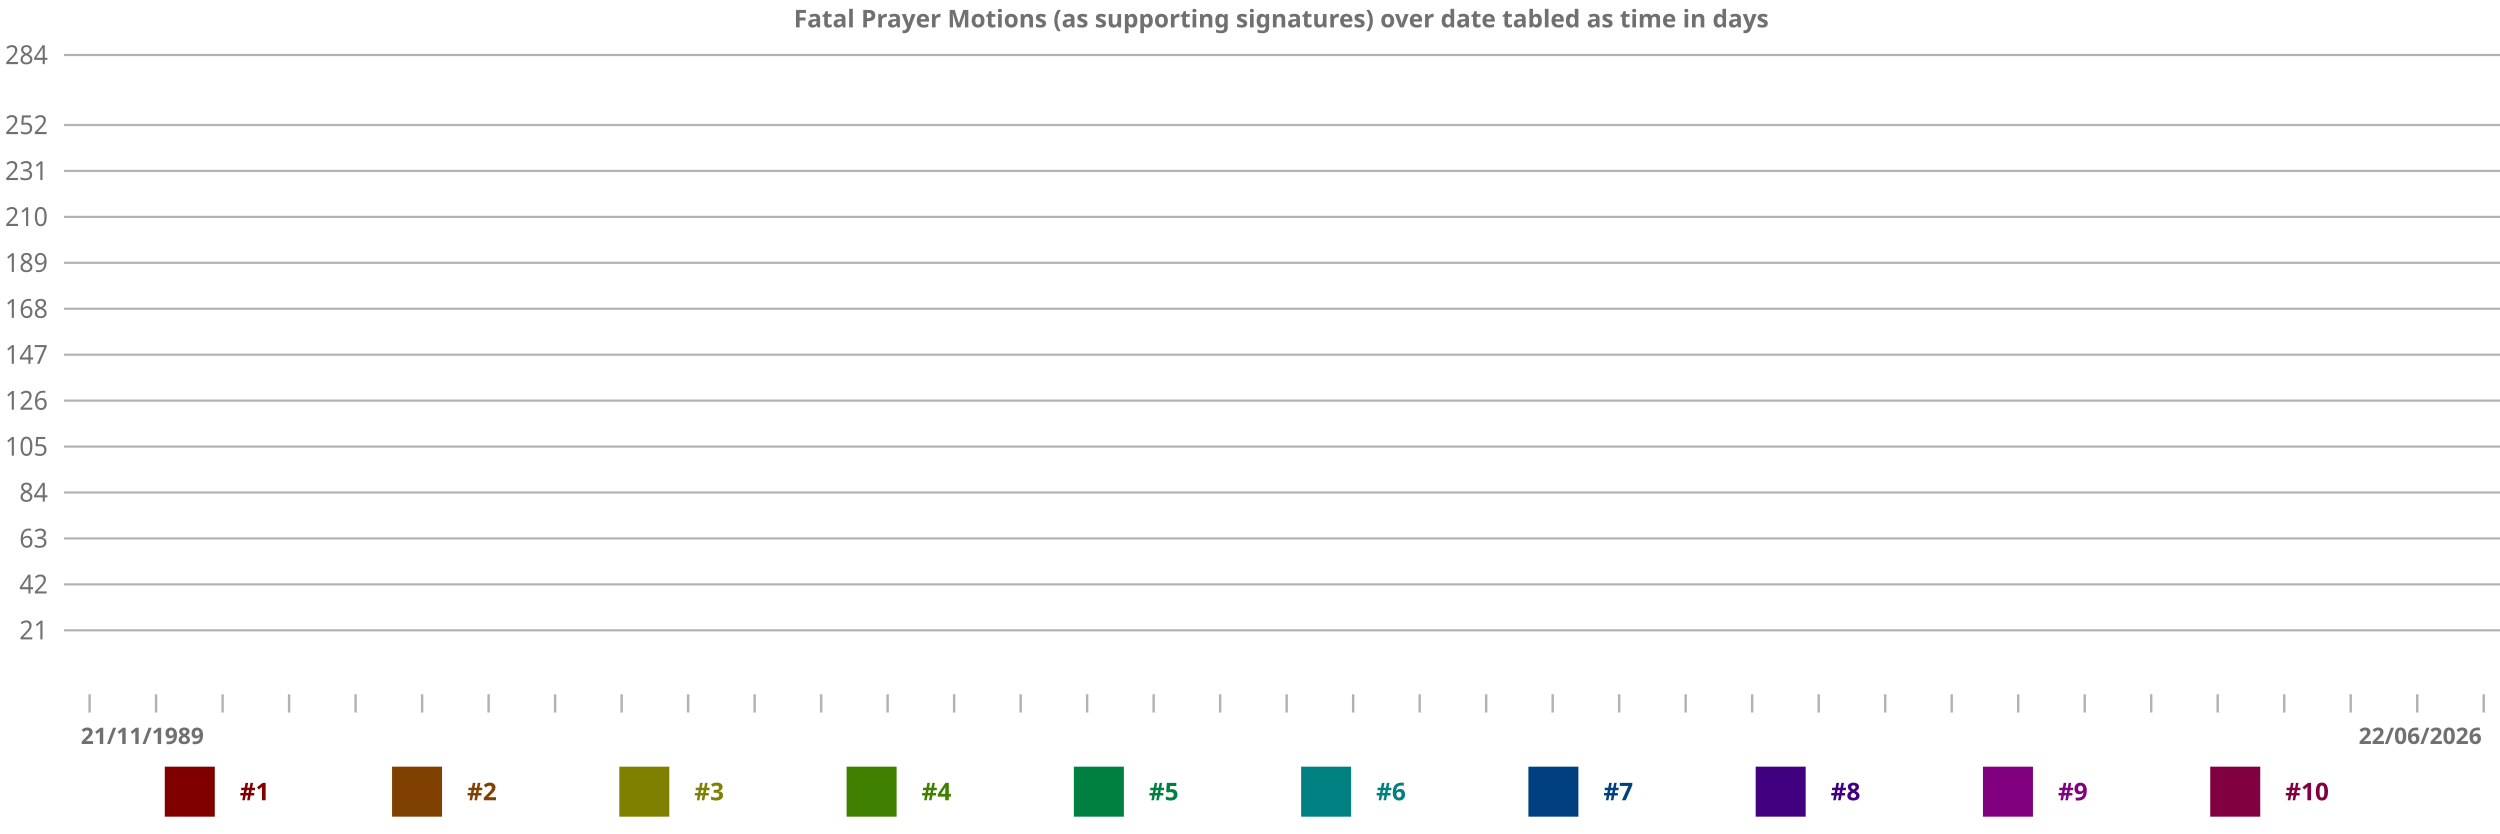
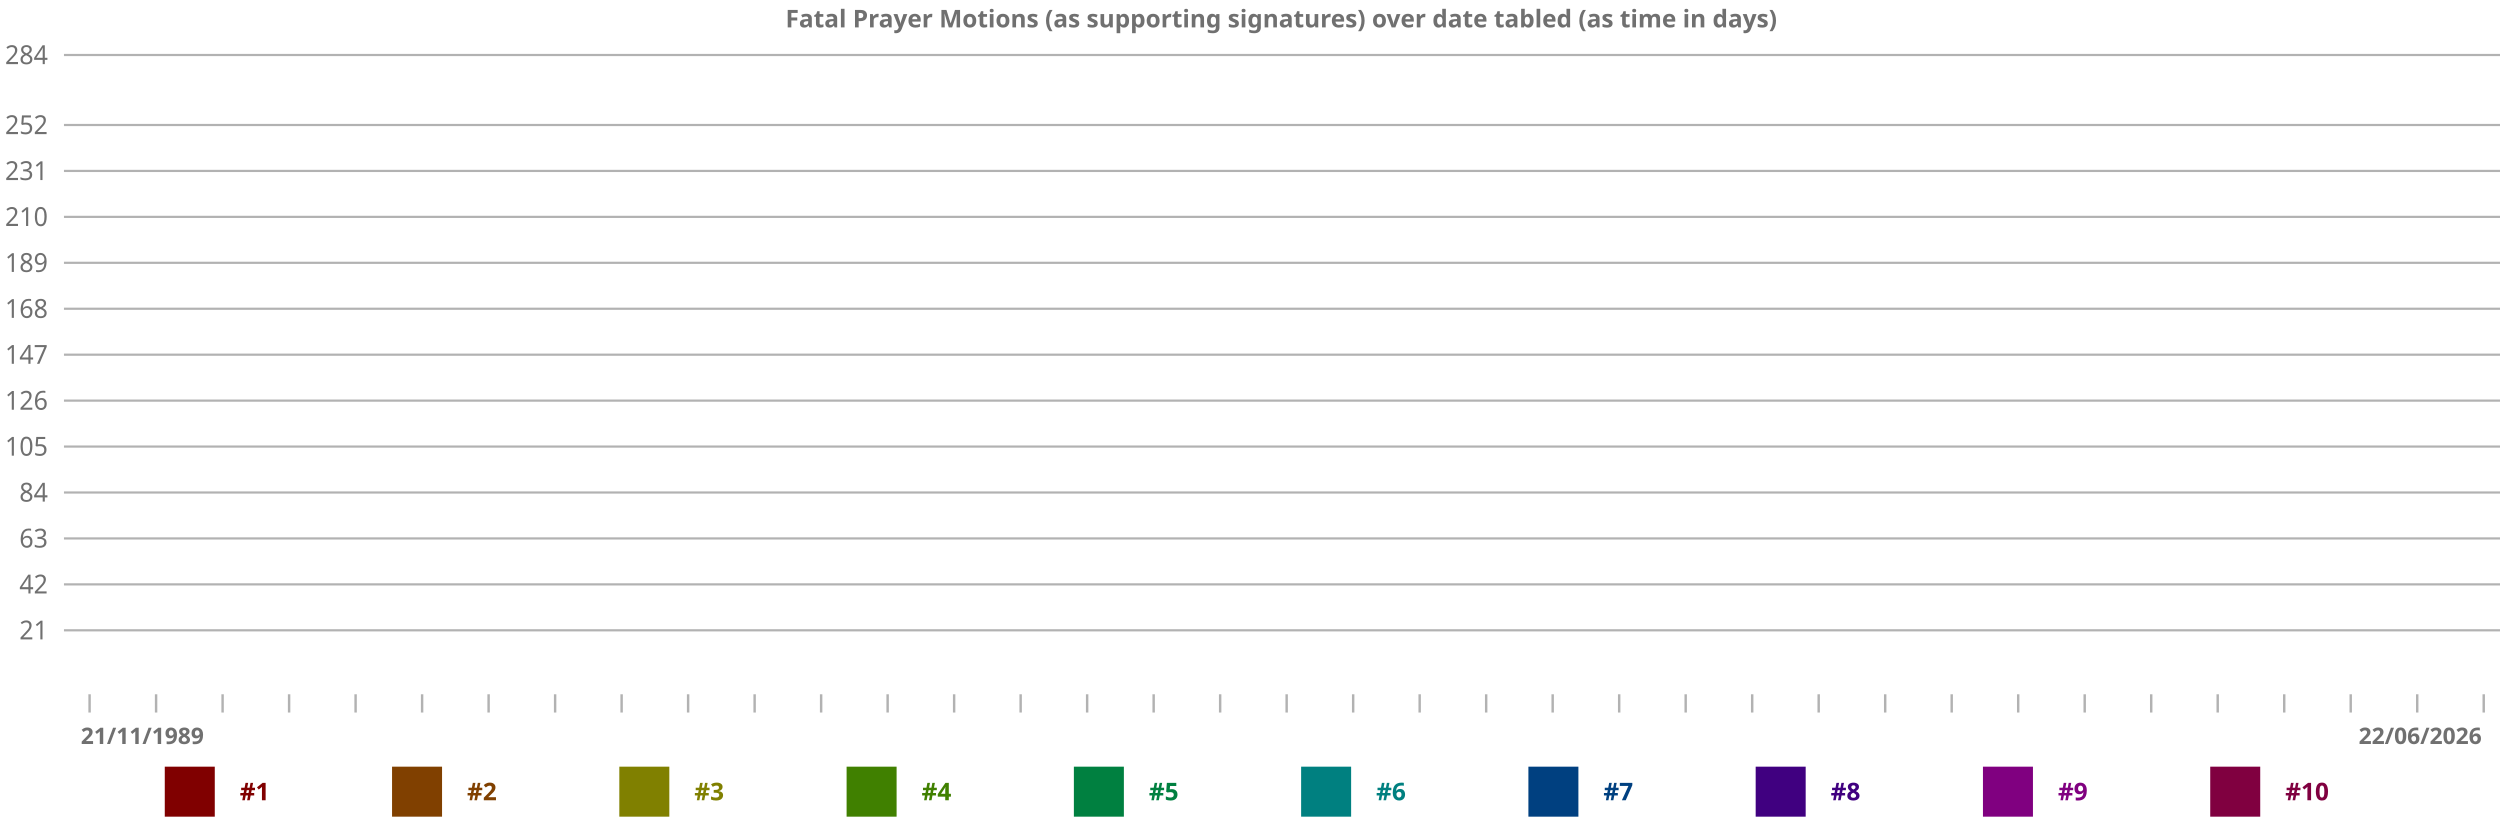
<svg xmlns="http://www.w3.org/2000/svg" height="1024" width="3072">
  <svg>
    <svg height="90%" width="100%">
      <svg height="100%" width="97.5%" x="2.5%">
        <svg height="5%" width="100%">
          <text dominant-baseline="middle" fill="#707070" font-family="sans-serif" font-size="30px" font-weight="bold" text-anchor="middle" x="50%" y="50%">
- Fatal Prayer Motions (as supporting signatures) over date tabled as time in days
+ Fatal Prayer Motions (as supporting signatures) over date tabled (as time in days)
</text>
        </svg>
        <svg height="87.5%" width="100%" y="5%">
          <g transform="scale(1 -1)" transform-origin="center">
            <svg preserveAspectRatio="none" stroke-width="4" viewBox="-8 -8 13378 300">
-               <path d="M0,0 L0,12 L1,16 L2,17 L6,7 L14,9 L22,13 L28,6 L29,56 L48,11 L49,14 L50,29 L51,11 L66,11 L71,7 L76,12 L79,5 L83,15 L85,10 L90,13 L92,9 L93,6 L100,8 L104,9 L105,14 L107,9 L108,24 L111,13 L112,9 L113,8 L114,6 L118,37 L119,5 L120,10 L121,6 L125,10 L126,6 L127,11 L128,6 L132,11 L133,7 L135,6 L148,16 L149,6 L153,11 L154,8 L155,7 L156,10 L160,10 L169,8 L170,8 L175,6 L181,8 L182,6 L210,19 L211,9 L212,6 L216,6 L225,7 L226,9 L230,6 L233,6 L240,6 L247,4 L289,1 L328,10 L329,7 L335,8 L336,6 L337,8 L338,9 L339,6 L343,8 L351,9 L352,6 L357,9 L358,8 L359,6 L363,3 L366,6 L370,6 L371,10 L372,6 L379,8 L385,11 L386,10 L388,9 L392,6 L419,10 L420,11 L421,7 L427,9 L436,25 L444,5 L449,7 L450,6 L454,14 L463,12 L464,6 L468,15 L469,10 L470,6 L484,9 L486,7 L489,11 L492,12 L510,9 L511,12 L518,8 L520,6 L526,6 L532,5 L547,6 L559,60 L569,1 L588,18 L589,24 L594,8 L597,66 L604,1 L608,35 L610,14 L692,18 L693,28 L694,11 L709,89 L715,15 L737,11 L738,11 L744,6 L758,6 L784,49 L791,12 L800,2 L807,3 L819,10 L826,12 L833,4 L835,14 L836,3 L904,13 L940,7 L954,3 L968,1 L1063,35 L1064,14 L1066,6 L1070,18 L1071,16 L1078,13 L1079,11 L1085,166 L1086,5 L1087,15 L1088,24 L1091,12 L1092,7 L1098,8 L1099,10 L1109,18 L1112,18 L1122,8 L1147,11 L1148,18 L1150,12 L1154,20 L1156,57 L1162,61 L1163,11 L1175,10 L1182,20 L1185,13 L1190,17 L1191,4 L1196,22 L1197,14 L1199,17 L1206,21 L1210,23 L1212,16 L1214,20 L1217,19 L1218,21 L1221,19 L1224,37 L1226,8 L1248,22 L1253,11 L1254,8 L1255,11 L1260,16 L1266,18 L1273,14 L1296,13 L1303,8 L1309,17 L1311,16 L1317,22 L1322,1 L1324,11 L1333,6 L1339,11 L1340,12 L1343,9 L1427,30 L1428,15 L1429,17 L1430,6 L1434,16 L1435,10 L1436,11 L1443,7 L1464,20 L1470,12 L1471,12 L1472,5 L1477,11 L1479,4 L1480,57 L1483,13 L1485,9 L1513,6 L1514,10 L1518,10 L1519,21 L1520,22 L1525,20 L1528,15 L1533,19 L1534,13 L1542,11 L1546,13 L1548,10 L1554,13 L1556,5 L1561,6 L1562,13 L1563,6 L1564,16 L1568,12 L1569,11 L1570,10 L1571,13 L1574,13 L1582,4 L1588,5 L1590,6 L1591,5 L1603,23 L1605,14 L1610,24 L1616,9 L1625,22 L1638,8 L1639,13 L1667,10 L1672,13 L1679,14 L1688,15 L1693,15 L1696,13 L1700,12 L1701,11 L1702,9 L1703,6 L1791,22 L1795,26 L1799,13 L1800,9 L1801,7 L1806,9 L1821,53 L1822,34 L1827,24 L1828,11 L1829,9 L1830,15 L1834,11 L1836,9 L1837,15 L1840,4 L1841,12 L1843,6 L1850,6 L1855,21 L1877,12 L1879,12 L1883,15 L1885,6 L1886,14 L1889,15 L1890,11 L1891,14 L1898,11 L1899,6 L1905,13 L1906,10 L1912,16 L1913,16 L1918,9 L1919,7 L1925,19 L1926,10 L1928,13 L1931,10 L1932,13 L1934,6 L1938,6 L1939,13 L1945,21 L1954,6 L1955,12 L1959,14 L1960,9 L1961,10 L1974,12 L1976,6 L1983,9 L2001,14 L2008,16 L2009,11 L2010,10 L2017,5 L2026,10 L2031,18 L2032,6 L2043,6 L2044,10 L2046,10 L2052,13 L2058,12 L2060,4 L2064,11 L2065,3 L2066,6 L2155,12 L2156,15 L2158,9 L2164,7 L2165,7 L2170,11 L2171,5 L2172,7 L2185,82 L2186,24 L2192,19 L2197,11 L2198,18 L2200,11 L2204,86 L2205,8 L2206,7 L2208,26 L2212,10 L2213,12 L2214,14 L2240,23 L2241,10 L2242,6 L2246,14 L2247,10 L2248,6 L2249,5 L2250,13 L2267,18 L2268,15 L2276,6 L2278,12 L2284,6 L2289,24 L2291,10 L2295,15 L2297,17 L2298,7 L2302,10 L2309,16 L2311,13 L2318,1 L2324,14 L2325,6 L2339,13 L2340,7 L2344,6 L2351,11 L2352,10 L2365,20 L2366,9 L2393,25 L2395,7 L2403,6 L2404,4 L2415,13 L2417,2 L2422,12 L2437,6 L2519,4 L2520,10 L2528,18 L2529,6 L2533,19 L2534,20 L2537,17 L2540,15 L2543,6 L2547,60 L2549,9 L2562,18 L2564,43 L2569,1 L2572,6 L2579,6 L2584,6 L2612,8 L2618,11 L2625,10 L2626,9 L2627,6 L2638,11 L2639,10 L2641,19 L2660,10 L2661,6 L2662,6 L2673,13 L2675,1 L2676,1 L2731,27 L2758,27 L2772,8 L2809,2 L2907,6 L2913,10 L2927,45 L2929,27 L2933,6 L2934,13 L2939,7 L2940,3 L2942,6 L2943,6 L2946,34 L2947,2 L2949,5 L2985,5 L2988,21 L2989,6 L2996,6 L2998,11 L2999,6 L3002,6 L3003,6 L3004,6 L3006,6 L3009,6 L3010,7 L3016,6 L3019,6 L3020,6 L3023,7 L3024,7 L3025,6 L3026,6 L3027,6 L3030,6 L3031,9 L3032,6 L3034,7 L3037,7 L3038,6 L3040,7 L3041,6 L3044,6 L3045,6 L3046,6 L3047,6 L3048,6 L3051,7 L3052,10 L3053,6 L3072,6 L3073,7 L3080,6 L3081,6 L3082,6 L3100,7 L3101,6 L3102,6 L3131,7 L3136,6 L3143,6 L3144,7 L3149,6 L3150,6 L3254,7 L3255,6 L3264,25 L3268,6 L3269,6 L3271,6 L3275,6 L3278,6 L3283,7 L3291,14 L3296,12 L3313,7 L3339,3 L3352,6 L3354,3 L3361,6 L3362,6 L3366,10 L3367,6 L3369,6 L3374,6 L3380,80 L3382,6 L3384,6 L3389,11 L3391,6 L3396,4 L3397,6 L3398,16 L3409,6 L3431,6 L3453,6 L3464,3 L3492,8 L3495,13 L3516,6 L3530,6 L3534,4 L3535,5 L3627,6 L3633,8 L3640,8 L3641,1 L3648,6 L3649,18 L3667,6 L3710,6 L3717,6 L3732,8 L3752,4 L3760,6 L3766,9 L3780,7 L3801,84 L3822,6 L3859,6 L3894,6 L3901,3 L3998,27 L3999,6 L4006,6 L4019,11 L4033,49 L4045,20 L4066,6 L4068,9 L4075,6 L4081,4 L4096,13 L4098,4 L4130,11 L4150,13 L4151,7 L4158,13 L4335,15 L4367,6 L4369,9 L4377,23 L4398,17 L4403,6 L4410,7 L4411,6 L4432,15 L4440,9 L4451,6 L4452,6 L4454,7 L4460,6 L4480,6 L4486,6 L4493,11 L4501,6 L4503,42 L4507,22 L4523,117 L4525,6 L4544,9 L4551,6 L4563,18 L4584,14 L4585,12 L4593,9 L4606,14 L4621,10 L4626,6 L4627,11 L4628,7 L4717,7 L4753,25 L4773,31 L4803,32 L4818,7 L4829,11 L4854,6 L4858,13 L4860,7 L4920,11 L4943,36 L4948,29 L4949,27 L4950,29 L4956,12 L4983,5 L4986,12 L5039,15 L5040,21 L5041,21 L5046,8 L5075,9 L5098,18 L5118,62 L5124,17 L5130,17 L5139,35 L5159,38 L5160,12 L5173,14 L5175,38 L5229,12 L5230,35 L5236,29 L5245,25 L5266,16 L5273,7 L5292,32 L5295,32 L5299,28 L5355,21 L5356,41 L5357,8 L5447,16 L5481,51 L5502,21 L5529,39 L5531,41 L5538,12 L5543,252 L5544,15 L5550,8 L5578,29 L5580,15 L5588,2 L5595,14 L5599,11 L5658,21 L5697,13 L5699,13 L5712,80 L5719,42 L5721,4 L5802,193 L5803,18 L5813,16 L5817,41 L5826,32 L5847,34 L5854,13 L5867,43 L5895,11 L5900,10 L5914,36 L5922,32 L5949,42 L5963,84 L5971,37 L5973,8 L5992,17 L6007,14 L6012,14 L6047,16 L6054,18 L6062,15 L6166,26 L6174,35 L6216,28 L6230,52 L6231,13 L6266,18 L6278,15 L6286,12 L6300,10 L6301,12 L6309,16 L6323,12 L6329,92 L6355,40 L6364,11 L6372,3 L6378,49 L6386,15 L6405,9 L6414,14 L6418,57 L6427,10 L6531,7 L6581,15 L6622,9 L6642,7 L6651,3 L6670,8 L6677,11 L6707,32 L6708,20 L6736,30 L6743,7 L6747,13 L6768,21 L6769,23 L6777,8 L6804,15 L6806,34 L6894,6 L6895,6 L6896,19 L6901,9 L6904,42 L6924,17 L6925,16 L6937,7 L6944,6 L6952,23 L6953,24 L6960,9 L6964,16 L6967,13 L6992,8 L6995,6 L7002,15 L7007,8 L7021,29 L7035,16 L7048,7 L7055,13 L7069,14 L7070,9 L7091,2 L7115,6 L7154,7 L7160,6 L7161,1 L7175,35 L7181,12 L7265,19 L7268,30 L7281,15 L7288,29 L7302,18 L7307,7 L7329,8 L7350,21 L7357,7 L7371,7 L7377,23 L7385,96 L7401,6 L7419,6 L7433,15 L7505,4 L7602,46 L7630,6 L7665,7 L7681,30 L7770,1 L7786,94 L7792,138 L7799,11 L7960,7 L7994,14 L8010,45 L8036,11 L8038,20 L8085,16 L8093,10 L8162,8 L8205,1 L8364,1 L8366,16 L8368,1 L8408,3 L8462,30 L8484,41 L8497,4 L8498,214 L8499,17 L8514,155 L8526,19 L8576,2 L8582,108 L8626,6 L8793,14 L8823,2 L8843,43 L8865,66 L8889,54 L8890,51 L8906,6 L9002,10 L9109,284 L9137,30 L9138,7 L9145,5 L9158,17 L9186,35 L9212,60 L9247,50 L9361,46 L9372,131 L9428,24 L9467,1 L9470,17 L9473,74 L9513,90 L9520,14 L9522,18 L9541,34 L9542,1 L9547,67 L9605,97 L9617,95 L9638,9 L9640,19 L9683,10 L9694,12 L9785,23 L9820,31 L9834,130 L9849,7 L9855,22 L9871,10 L9912,24 L9939,18 L9953,93 L9955,13 L9960,187 L9961,78 L9967,86 L9976,105 L9982,76 L9990,43 L9991,14 L10011,33 L10074,45 L10082,30 L10094,97 L10100,50 L10101,18 L10207,1 L10222,1 L10305,56 L10306,77 L10319,35 L10326,35 L10342,15 L10347,11 L10348,139 L10375,32 L10382,118 L10383,29 L10430,14 L10444,20 L10522,15 L10565,6 L10584,21 L10620,1 L10656,13 L10660,13 L10663,17 L10668,46 L10675,16 L10688,69 L10691,13 L10709,15 L10725,1 L10733,82 L10831,2 L10836,15 L11076,8 L11122,49 L11153,138 L11157,15 L11185,18 L11187,14 L11200,55 L11201,20 L11249,1 L11375,17 L11395,5 L11431,10 L11440,10 L11444,19 L11446,82 L11472,10 L11510,9 L11593,6 L11622,4 L11629,10 L11682,25 L11683,18 L11739,1 L11808,19 L11817,12 L11915,7 L11929,15 L12062,1 L12104,47 L12117,52 L12125,20 L12146,9 L12168,7 L12272,4 L12286,2 L12292,8 L12404,35 L12424,13 L12539,31 L12540,10 L12543,1 L12573,6 L12704,82 L12755,8 L12783,32 L12830,2 L12867,22 L12879,4 L12952,4 L12991,9 L13000,3 L13006,8 L13016,22 L13026,12 L13110,25 L13208,19 L13229,7 L13257,27 L13293,38 L13301,14 L13322,54 L13341,159 L13342,15 L13362,14 l0,-14 L0,0" fill="none" stroke="#808080" />
+               <path d="M0,0 L0,12 L1,16 L2,17 L6,7 L14,9 L22,13 L28,6 L29,42 L48,11 L49,14 L50,29 L51,11 L66,11 L71,7 L76,12 L79,5 L83,15 L85,10 L90,13 L92,9 L93,6 L100,8 L104,9 L105,14 L107,9 L108,24 L111,13 L112,9 L113,8 L114,6 L118,37 L119,5 L120,10 L121,6 L125,10 L126,6 L127,11 L128,6 L132,11 L133,7 L135,6 L148,16 L149,6 L153,10 L154,8 L155,7 L156,10 L160,10 L169,8 L170,8 L175,6 L181,8 L182,6 L210,19 L211,9 L212,6 L216,6 L225,7 L226,9 L230,6 L233,6 L240,6 L247,4 L289,1 L328,10 L329,7 L335,8 L336,6 L337,8 L338,9 L339,6 L343,8 L351,9 L352,6 L357,9 L358,8 L359,6 L363,3 L366,6 L370,6 L371,10 L372,6 L379,8 L385,11 L386,10 L388,9 L392,6 L419,10 L420,11 L421,7 L427,9 L436,25 L444,5 L449,7 L450,6 L454,14 L463,12 L464,6 L468,15 L469,10 L470,6 L484,9 L486,7 L489,11 L492,12 L510,9 L511,12 L518,8 L520,6 L526,6 L532,5 L547,6 L559,60 L569,1 L588,18 L589,24 L594,8 L597,66 L604,1 L608,35 L610,14 L692,18 L693,28 L694,11 L709,89 L715,15 L737,11 L738,11 L744,6 L758,6 L784,49 L791,12 L800,2 L807,3 L819,10 L826,12 L833,4 L835,14 L836,3 L904,13 L940,7 L954,3 L968,1 L1063,35 L1064,14 L1066,6 L1070,18 L1071,16 L1078,13 L1079,11 L1085,166 L1086,5 L1087,15 L1088,24 L1091,12 L1092,5 L1098,8 L1099,10 L1109,18 L1112,18 L1122,8 L1147,11 L1148,18 L1150,12 L1154,20 L1156,57 L1162,61 L1163,11 L1175,10 L1182,20 L1185,13 L1190,17 L1191,4 L1196,22 L1197,14 L1199,17 L1206,21 L1210,23 L1212,16 L1214,20 L1217,19 L1218,21 L1221,19 L1224,37 L1226,8 L1248,22 L1253,11 L1254,8 L1255,11 L1260,16 L1266,18 L1273,14 L1296,13 L1303,8 L1309,17 L1311,16 L1317,22 L1322,1 L1324,11 L1333,6 L1339,11 L1340,12 L1343,9 L1427,30 L1428,15 L1429,17 L1430,6 L1434,16 L1435,10 L1436,11 L1443,7 L1464,20 L1470,12 L1471,12 L1472,5 L1477,11 L1479,4 L1480,57 L1483,13 L1485,9 L1513,6 L1514,10 L1518,10 L1519,21 L1520,22 L1525,20 L1528,15 L1533,19 L1534,13 L1542,11 L1546,13 L1548,10 L1554,13 L1556,5 L1561,6 L1562,13 L1563,6 L1564,16 L1568,12 L1569,11 L1570,10 L1571,13 L1574,13 L1582,4 L1588,5 L1590,6 L1591,5 L1603,23 L1605,14 L1610,24 L1616,9 L1625,22 L1638,8 L1639,13 L1667,10 L1672,13 L1679,14 L1688,15 L1693,15 L1696,13 L1700,12 L1701,11 L1702,9 L1703,6 L1791,22 L1795,26 L1799,13 L1800,9 L1801,7 L1806,9 L1821,53 L1822,34 L1827,24 L1828,11 L1829,9 L1830,15 L1834,11 L1836,9 L1837,15 L1840,4 L1841,12 L1843,6 L1850,6 L1855,21 L1877,12 L1879,12 L1883,15 L1885,6 L1886,14 L1889,15 L1890,11 L1891,14 L1898,11 L1899,6 L1905,13 L1906,10 L1912,16 L1913,16 L1918,9 L1919,7 L1925,19 L1926,10 L1928,13 L1931,10 L1932,13 L1934,6 L1938,6 L1939,13 L1945,21 L1954,6 L1955,12 L1959,14 L1960,9 L1961,10 L1974,12 L1976,6 L1983,9 L2001,14 L2008,16 L2009,11 L2010,10 L2017,5 L2026,10 L2031,18 L2032,6 L2043,6 L2044,10 L2046,10 L2052,13 L2058,12 L2060,4 L2064,11 L2065,3 L2066,6 L2155,12 L2156,15 L2158,9 L2164,7 L2165,7 L2170,11 L2171,5 L2172,7 L2185,82 L2186,24 L2192,19 L2197,11 L2198,18 L2200,11 L2204,86 L2205,8 L2206,7 L2208,26 L2212,10 L2213,12 L2214,14 L2240,23 L2241,10 L2242,6 L2246,14 L2247,10 L2248,6 L2249,5 L2250,13 L2267,18 L2268,15 L2276,6 L2278,12 L2284,6 L2289,24 L2291,10 L2295,15 L2297,17 L2298,7 L2302,10 L2309,16 L2311,13 L2318,1 L2324,14 L2325,6 L2339,13 L2340,7 L2344,6 L2351,11 L2352,10 L2365,20 L2366,9 L2393,25 L2395,7 L2403,6 L2404,4 L2415,13 L2417,2 L2422,12 L2437,6 L2519,4 L2520,10 L2528,18 L2529,6 L2533,19 L2534,20 L2537,17 L2540,15 L2543,6 L2547,60 L2549,9 L2562,18 L2564,43 L2569,1 L2572,6 L2579,6 L2584,6 L2612,8 L2618,11 L2625,10 L2626,9 L2627,6 L2638,11 L2639,10 L2641,19 L2660,10 L2661,6 L2662,6 L2673,12 L2675,1 L2676,1 L2731,27 L2758,27 L2772,8 L2809,2 L2907,6 L2913,10 L2927,45 L2929,27 L2933,6 L2934,13 L2939,7 L2940,3 L2942,6 L2943,6 L2946,34 L2947,2 L2949,5 L2985,5 L2988,21 L2989,6 L2996,6 L2998,11 L2999,6 L3002,6 L3003,6 L3004,6 L3006,6 L3009,6 L3010,7 L3016,6 L3019,6 L3020,6 L3023,7 L3024,7 L3025,6 L3026,6 L3027,6 L3030,6 L3031,9 L3032,6 L3034,7 L3037,7 L3038,6 L3040,7 L3041,6 L3044,6 L3045,6 L3046,6 L3047,6 L3048,6 L3051,7 L3052,10 L3053,6 L3072,6 L3073,7 L3080,6 L3081,6 L3082,6 L3100,7 L3101,6 L3102,6 L3131,7 L3136,6 L3143,6 L3144,7 L3149,6 L3150,6 L3254,7 L3255,6 L3264,25 L3268,6 L3269,6 L3271,6 L3275,6 L3278,6 L3283,7 L3291,14 L3296,12 L3313,7 L3339,3 L3352,6 L3354,3 L3361,6 L3362,6 L3366,10 L3367,6 L3369,6 L3374,6 L3380,80 L3382,6 L3384,6 L3389,11 L3391,6 L3396,4 L3397,6 L3398,16 L3409,6 L3431,6 L3453,6 L3464,3 L3492,8 L3495,13 L3516,6 L3530,6 L3534,4 L3535,5 L3627,6 L3633,8 L3640,8 L3641,1 L3648,6 L3649,18 L3667,6 L3710,6 L3717,6 L3732,8 L3752,4 L3760,6 L3766,9 L3780,7 L3801,84 L3822,6 L3859,6 L3894,6 L3901,3 L3998,27 L3999,6 L4006,6 L4019,11 L4033,49 L4045,20 L4066,6 L4068,9 L4075,6 L4081,4 L4096,13 L4098,4 L4130,11 L4150,13 L4151,7 L4158,13 L4335,15 L4367,6 L4369,9 L4377,23 L4398,17 L4403,6 L4410,7 L4411,6 L4432,15 L4440,9 L4451,6 L4452,6 L4454,7 L4460,6 L4480,6 L4486,6 L4493,11 L4501,6 L4503,42 L4507,22 L4523,117 L4525,6 L4544,9 L4551,6 L4563,18 L4584,14 L4585,12 L4593,9 L4606,14 L4621,10 L4626,6 L4627,11 L4628,7 L4717,7 L4753,25 L4773,31 L4803,32 L4818,7 L4829,11 L4854,6 L4858,13 L4860,7 L4920,11 L4943,36 L4948,29 L4949,27 L4950,29 L4956,12 L4983,5 L4986,12 L5039,15 L5040,21 L5041,21 L5046,8 L5075,9 L5098,18 L5118,62 L5124,17 L5130,17 L5139,35 L5159,38 L5160,12 L5173,14 L5175,38 L5229,12 L5230,35 L5236,29 L5245,25 L5266,16 L5273,7 L5292,32 L5295,32 L5299,28 L5355,21 L5356,41 L5357,8 L5447,16 L5481,51 L5502,21 L5529,39 L5531,41 L5538,12 L5543,252 L5544,15 L5550,8 L5578,29 L5580,15 L5588,2 L5595,14 L5599,11 L5658,21 L5697,13 L5699,13 L5712,80 L5719,42 L5721,4 L5802,193 L5803,18 L5813,16 L5817,41 L5826,32 L5847,34 L5854,13 L5867,43 L5895,11 L5900,10 L5914,36 L5922,32 L5949,42 L5963,84 L5971,37 L5973,8 L5992,17 L6007,14 L6012,14 L6047,16 L6054,18 L6062,15 L6166,26 L6174,35 L6216,28 L6230,52 L6231,13 L6266,18 L6278,15 L6286,12 L6300,10 L6301,12 L6309,16 L6323,12 L6329,92 L6355,40 L6364,11 L6372,3 L6378,49 L6386,15 L6405,9 L6414,14 L6418,57 L6427,10 L6531,7 L6581,15 L6622,9 L6642,7 L6651,3 L6670,8 L6677,11 L6707,32 L6708,20 L6736,30 L6743,7 L6747,13 L6768,21 L6769,23 L6777,8 L6804,15 L6806,34 L6894,6 L6895,6 L6896,19 L6901,9 L6904,42 L6924,17 L6925,16 L6937,7 L6944,6 L6952,23 L6953,24 L6960,9 L6964,16 L6967,13 L6992,8 L6995,6 L7002,15 L7007,8 L7021,29 L7035,16 L7048,7 L7055,13 L7069,14 L7070,9 L7091,2 L7115,6 L7154,7 L7160,6 L7161,1 L7175,35 L7181,12 L7265,19 L7268,30 L7281,15 L7288,29 L7302,18 L7307,7 L7329,8 L7350,21 L7357,7 L7371,7 L7377,23 L7385,96 L7401,6 L7419,6 L7433,15 L7505,4 L7602,46 L7630,6 L7665,7 L7681,30 L7770,1 L7786,94 L7792,138 L7799,11 L7960,7 L7994,14 L8010,45 L8036,11 L8038,20 L8085,16 L8093,10 L8162,8 L8205,1 L8364,1 L8366,16 L8368,1 L8408,3 L8462,30 L8484,41 L8497,4 L8498,214 L8499,17 L8514,155 L8526,19 L8576,2 L8582,108 L8626,6 L8793,14 L8823,2 L8843,43 L8865,66 L8889,54 L8890,51 L8906,6 L9002,10 L9109,284 L9137,30 L9138,7 L9145,5 L9158,17 L9186,35 L9212,60 L9247,50 L9361,46 L9372,131 L9428,24 L9467,1 L9470,17 L9473,74 L9513,90 L9520,14 L9522,18 L9541,34 L9542,1 L9547,67 L9605,97 L9617,95 L9638,9 L9640,19 L9683,10 L9694,12 L9785,23 L9820,31 L9834,130 L9849,7 L9855,22 L9871,10 L9912,24 L9939,18 L9953,93 L9955,13 L9960,187 L9961,78 L9967,86 L9976,105 L9982,76 L9990,43 L9991,14 L10011,33 L10074,45 L10082,30 L10094,97 L10100,50 L10101,18 L10207,1 L10222,1 L10305,56 L10306,77 L10319,35 L10326,35 L10342,15 L10347,11 L10348,139 L10375,32 L10382,118 L10383,29 L10430,14 L10444,20 L10522,15 L10565,6 L10584,21 L10620,1 L10656,13 L10660,13 L10663,17 L10668,46 L10675,16 L10688,69 L10691,13 L10709,15 L10725,1 L10733,82 L10831,2 L10836,15 L11076,8 L11122,49 L11153,138 L11157,15 L11185,18 L11187,14 L11200,55 L11201,20 L11249,1 L11375,17 L11395,5 L11431,10 L11440,10 L11444,19 L11446,82 L11472,10 L11510,9 L11593,6 L11622,4 L11629,10 L11682,25 L11683,18 L11739,1 L11808,19 L11817,12 L11915,7 L11929,15 L12062,1 L12104,47 L12117,52 L12125,20 L12146,9 L12168,7 L12272,4 L12286,2 L12292,8 L12404,35 L12424,13 L12539,31 L12540,10 L12543,1 L12573,6 L12704,82 L12755,8 L12783,32 L12830,2 L12867,22 L12879,4 L12952,4 L12991,9 L13000,3 L13006,8 L13016,22 L13026,12 L13110,25 L13208,19 L13229,7 L13257,27 L13293,38 L13301,14 L13322,54 L13341,161 L13342,15 L13362,14 l0,-14 L0,0" fill="none" stroke="#808080" />
              <path d="M9002,10 L9109,284 L9137,30" fill="none" stroke="#800000" stroke-width="5" />
              <path d="M5538,12 L5543,252 L5544,15" fill="none" stroke="#804000" stroke-width="5" />
              <path d="M8497,4 L8498,214 L8499,17" fill="none" stroke="#808000" stroke-width="5" />
              <path d="M5721,4 L5802,193 L5803,18" fill="none" stroke="#408000" stroke-width="5" />
              <path d="M9955,13 L9960,187 L9961,78" fill="none" stroke="#008040" stroke-width="5" />
              <path d="M1079,11 L1085,166 L1086,5" fill="none" stroke="#008080" stroke-width="5" />
-               <path d="M13322,54 L13341,159 L13342,15" fill="none" stroke="#004080" stroke-width="5" />
+               <path d="M13322,54 L13341,161 L13342,15" fill="none" stroke="#004080" stroke-width="5" />
              <path d="M8499,17 L8514,155 L8526,19" fill="none" stroke="#400080" stroke-width="5" />
              <path d="M10347,11 L10348,139 L10375,32" fill="none" stroke="#800080" stroke-width="5" />
              <path d="M7786,94 L7792,138 L7799,11" fill="none" stroke="#800040" stroke-width="5" />
            </svg>
          </g>
        </svg>
        <svg height="87.5%" preserveAspectRatio="none" viewBox="-8 -8 13378 300" width="100.1%" y="5%">
          <g>
            <path d="M0,263 L13362,263" stroke="#50505070" />
            <path d="M0,242 L13362,242" stroke="#50505070" />
            <path d="M0,221 L13362,221" stroke="#50505070" />
            <path d="M0,200 L13362,200" stroke="#50505070" />
            <path d="M0,179 L13362,179" stroke="#50505070" />
            <path d="M0,158 L13362,158" stroke="#50505070" />
            <path d="M0,137 L13362,137" stroke="#50505070" />
            <path d="M0,116 L13362,116" stroke="#50505070" />
            <path d="M0,95 L13362,95" stroke="#50505070" />
            <path d="M0,74 L13362,74" stroke="#50505070" />
            <path d="M0,53 L13362,53" stroke="#50505070" />
            <path d="M0,32 L13362,32" stroke="#50505070" />
            <path d="M0,0 L13362,0" stroke="#50505070" />
          </g>
        </svg>
        <svg height="2.5%" preserveAspectRatio="none" viewBox="-8 -8 13378 300" width="100%" y="92.5%">
          <g>
            <rect fill="#50505070" height="100%" width="0.1%" x="134" />
            <rect fill="#50505070" height="100%" width="0.1%" x="499" />
            <rect fill="#50505070" height="100%" width="0.1%" x="864" />
            <rect fill="#50505070" height="100%" width="0.1%" x="1229" />
            <rect fill="#50505070" height="100%" width="0.1%" x="1594" />
            <rect fill="#50505070" height="100%" width="0.1%" x="1959" />
            <rect fill="#50505070" height="100%" width="0.1%" x="2324" />
            <rect fill="#50505070" height="100%" width="0.1%" x="2689" />
            <rect fill="#50505070" height="100%" width="0.1%" x="3054" />
            <rect fill="#50505070" height="100%" width="0.1%" x="3419" />
            <rect fill="#50505070" height="100%" width="0.1%" x="3784" />
            <rect fill="#50505070" height="100%" width="0.1%" x="4149" />
            <rect fill="#50505070" height="100%" width="0.1%" x="4514" />
            <rect fill="#50505070" height="100%" width="0.1%" x="4879" />
            <rect fill="#50505070" height="100%" width="0.1%" x="5244" />
            <rect fill="#50505070" height="100%" width="0.1%" x="5609" />
            <rect fill="#50505070" height="100%" width="0.1%" x="5974" />
            <rect fill="#50505070" height="100%" width="0.1%" x="6339" />
            <rect fill="#50505070" height="100%" width="0.1%" x="6704" />
            <rect fill="#50505070" height="100%" width="0.1%" x="7069" />
            <rect fill="#50505070" height="100%" width="0.1%" x="7434" />
            <rect fill="#50505070" height="100%" width="0.1%" x="7799" />
            <rect fill="#50505070" height="100%" width="0.1%" x="8164" />
            <rect fill="#50505070" height="100%" width="0.1%" x="8529" />
            <rect fill="#50505070" height="100%" width="0.1%" x="8894" />
            <rect fill="#50505070" height="100%" width="0.1%" x="9259" />
            <rect fill="#50505070" height="100%" width="0.1%" x="9624" />
            <rect fill="#50505070" height="100%" width="0.1%" x="9989" />
            <rect fill="#50505070" height="100%" width="0.1%" x="10354" />
            <rect fill="#50505070" height="100%" width="0.1%" x="10719" />
            <rect fill="#50505070" height="100%" width="0.1%" x="11084" />
            <rect fill="#50505070" height="100%" width="0.1%" x="11449" />
            <rect fill="#50505070" height="100%" width="0.1%" x="11814" />
            <rect fill="#50505070" height="100%" width="0.1%" x="12179" />
            <rect fill="#50505070" height="100%" width="0.1%" x="12544" />
            <rect fill="#50505070" height="100%" width="0.1%" x="12909" />
            <rect fill="#50505070" height="100%" width="0.1%" x="13274" />
          </g>
        </svg>
        <svg height="5%" preserveAspectRatio="none" width="100%" y="95%">
          <text dominant-baseline="middle" fill="#707070" font-family="sans-serif" font-size="28px" font-weight="bold" text-anchor="start" x="0.75%" y="62.5%">
21/11/1989
</text>
          <text dominant-baseline="middle" fill="#707070" font-family="sans-serif" font-size="28px" font-weight="bold" text-anchor="end" x="99.25%" y="62.5%">
22/06/2026
</text>
        </svg>
      </svg>
      <g transform="scale(12.5, 1)">
        <svg height="87.5%" preserveAspectRatio="none" viewBox="-8 -8 300 300" width="2%" x="-0.9%" y="5%">
          <g>
            <text dominant-baseline="middle" fill="#707070" font-family="sans-serif" font-size="12px" text-anchor="end" x="50%" y="263">
21
</text>
            <text dominant-baseline="middle" fill="#707070" font-family="sans-serif" font-size="12px" text-anchor="end" x="50%" y="242">
42
</text>
            <text dominant-baseline="middle" fill="#707070" font-family="sans-serif" font-size="12px" text-anchor="end" x="50%" y="221">
63
</text>
            <text dominant-baseline="middle" fill="#707070" font-family="sans-serif" font-size="12px" text-anchor="end" x="50%" y="200">
84
</text>
            <text dominant-baseline="middle" fill="#707070" font-family="sans-serif" font-size="12px" text-anchor="end" x="50%" y="179">
105
</text>
            <text dominant-baseline="middle" fill="#707070" font-family="sans-serif" font-size="12px" text-anchor="end" x="50%" y="158">
126
</text>
            <text dominant-baseline="middle" fill="#707070" font-family="sans-serif" font-size="12px" text-anchor="end" x="50%" y="137">
147
</text>
            <text dominant-baseline="middle" fill="#707070" font-family="sans-serif" font-size="12px" text-anchor="end" x="50%" y="116">
168
</text>
            <text dominant-baseline="middle" fill="#707070" font-family="sans-serif" font-size="12px" text-anchor="end" x="50%" y="95">
189
</text>
            <text dominant-baseline="middle" fill="#707070" font-family="sans-serif" font-size="12px" text-anchor="end" x="50%" y="74">
210
</text>
            <text dominant-baseline="middle" fill="#707070" font-family="sans-serif" font-size="12px" text-anchor="end" x="50%" y="53">
231
</text>
            <text dominant-baseline="middle" fill="#707070" font-family="sans-serif" font-size="12px" text-anchor="end" x="50%" y="32">
252
</text>
            <text dominant-baseline="middle" fill="#707070" font-family="sans-serif" font-size="12px" text-anchor="end" x="50%" y="0">
284
</text>
          </g>
        </svg>
      </g>
    </svg>
    <svg height="10%" width="100%" y="90%">
      <g>
        <rect fill="#800000" height="60%" width="2%" x="6.591%" y="20%" />
        <text dominant-baseline="middle" fill="#800000" font-family="sans-serif" font-size="30px" font-weight="bold" x="9.591%" y="50%">
#1
</text>
        <rect fill="#804000" height="60%" width="2%" x="15.682%" y="20%" />
        <text dominant-baseline="middle" fill="#804000" font-family="sans-serif" font-size="30px" font-weight="bold" x="18.682%" y="50%">
#2
</text>
        <rect fill="#808000" height="60%" width="2%" x="24.773%" y="20%" />
        <text dominant-baseline="middle" fill="#808000" font-family="sans-serif" font-size="30px" font-weight="bold" x="27.773%" y="50%">
#3
</text>
        <rect fill="#408000" height="60%" width="2%" x="33.864%" y="20%" />
        <text dominant-baseline="middle" fill="#408000" font-family="sans-serif" font-size="30px" font-weight="bold" x="36.864%" y="50%">
#4
</text>
        <rect fill="#008040" height="60%" width="2%" x="42.955%" y="20%" />
        <text dominant-baseline="middle" fill="#008040" font-family="sans-serif" font-size="30px" font-weight="bold" x="45.955%" y="50%">
#5
</text>
        <rect fill="#008080" height="60%" width="2%" x="52.045%" y="20%" />
        <text dominant-baseline="middle" fill="#008080" font-family="sans-serif" font-size="30px" font-weight="bold" x="55.045%" y="50%">
#6
</text>
        <rect fill="#004080" height="60%" width="2%" x="61.136%" y="20%" />
        <text dominant-baseline="middle" fill="#004080" font-family="sans-serif" font-size="30px" font-weight="bold" x="64.136%" y="50%">
#7
</text>
        <rect fill="#400080" height="60%" width="2%" x="70.227%" y="20%" />
        <text dominant-baseline="middle" fill="#400080" font-family="sans-serif" font-size="30px" font-weight="bold" x="73.227%" y="50%">
#8
</text>
        <rect fill="#800080" height="60%" width="2%" x="79.318%" y="20%" />
        <text dominant-baseline="middle" fill="#800080" font-family="sans-serif" font-size="30px" font-weight="bold" x="82.318%" y="50%">
#9
</text>
        <rect fill="#800040" height="60%" width="2%" x="88.409%" y="20%" />
        <text dominant-baseline="middle" fill="#800040" font-family="sans-serif" font-size="30px" font-weight="bold" x="91.409%" y="50%">
#10
</text>
      </g>
    </svg>
  </svg>
</svg>
